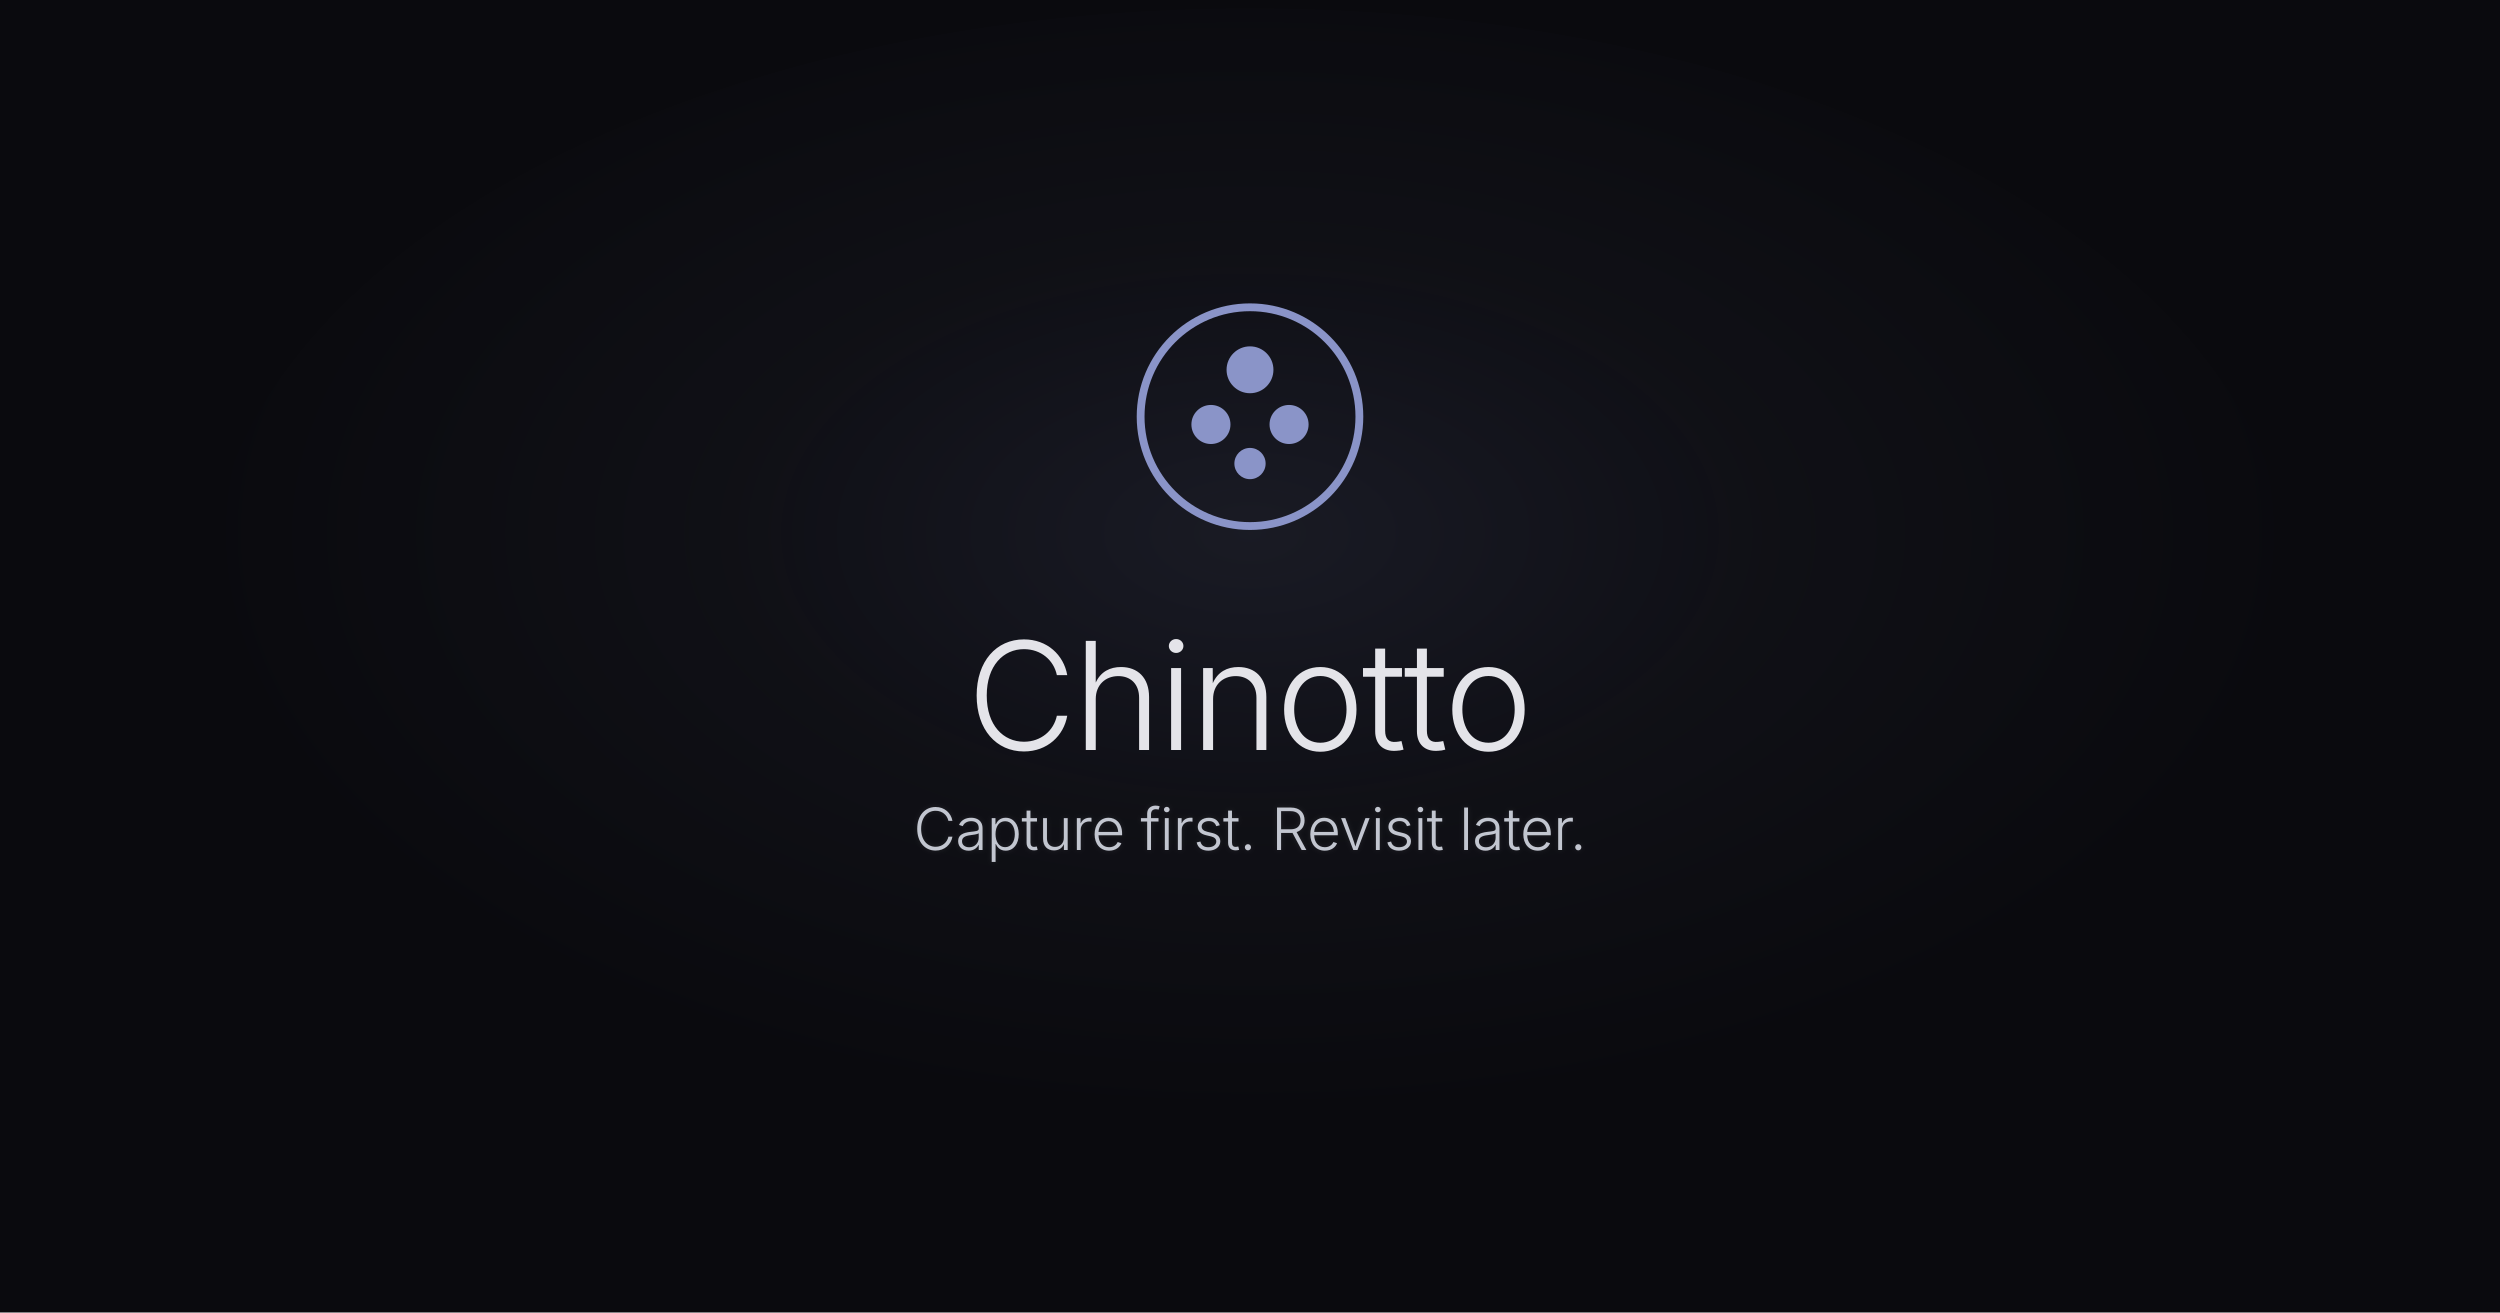
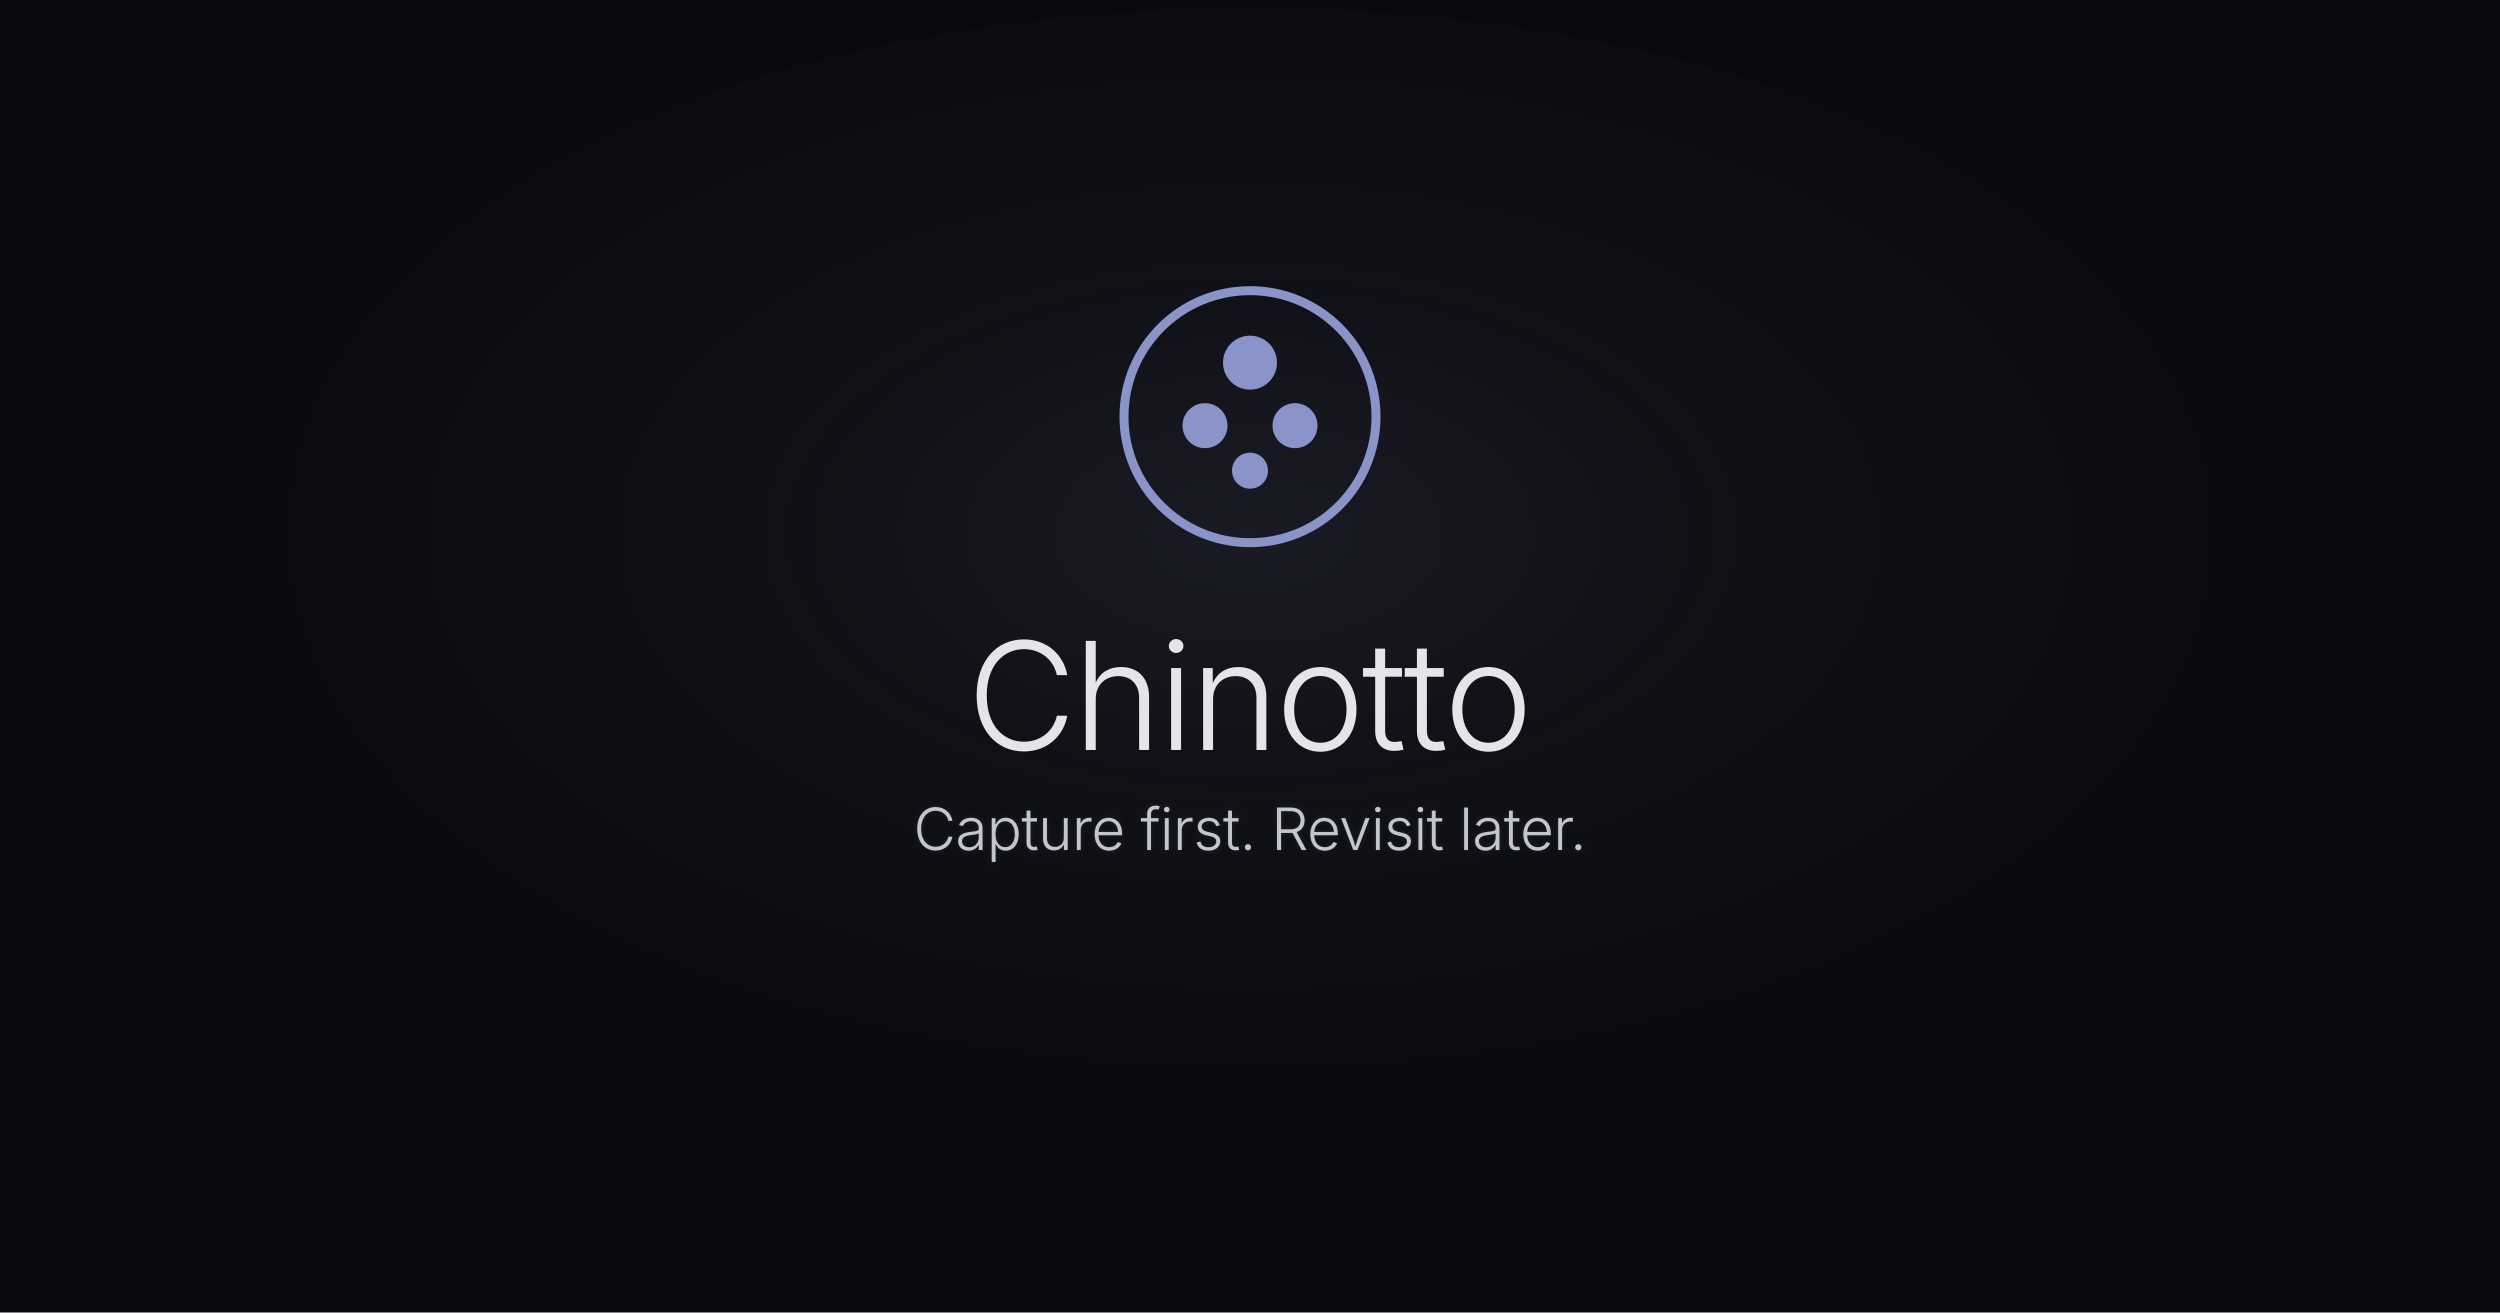
<svg xmlns="http://www.w3.org/2000/svg" width="1200" height="630" viewBox="0 0 1200 630" fill="none">
  <rect width="1200" height="630" fill="#0a0a0e" />
  <defs>
    <radialGradient id="glow" cx="50%" cy="45%">
      <stop offset="0%" stop-color="rgba(138,148,200,0.12)" />
      <stop offset="50%" stop-color="rgba(138,148,200,0.04)" />
      <stop offset="100%" stop-color="rgba(138,148,200,0)" />
    </radialGradient>
    <filter id="textglow" x="-15%" y="-15%" width="130%" height="130%">
      <feGaussianBlur in="SourceAlpha" stdDeviation="1.2" result="blur" />
      <feFlood flood-color="#fff" flood-opacity="0.08" result="flood" />
      <feComposite in2="blur" operator="in" result="glow" />
      <feMerge>
        <feMergeNode in="glow" />
        <feMergeNode in="SourceGraphic" />
      </feMerge>
    </filter>
  </defs>
  <ellipse cx="600" cy="284" rx="500" ry="280" fill="url(#glow)" />
-   <g transform="translate(600,200) scale(1.875) translate(-32,-32)">
+   <g transform="translate(600,200) scale(2.16) translate(-32,-32)">
    <circle cx="32" cy="32" r="28" stroke="#8a94c8" stroke-width="2" fill="none" />
    <circle cx="32" cy="20" r="6" fill="#8a94c8" />
    <circle cx="22" cy="34" r="5" fill="#8a94c8" />
    <circle cx="42" cy="34" r="5" fill="#8a94c8" />
    <circle cx="32" cy="44" r="4" fill="#8a94c8" />
  </g>
  <text x="600" y="360" font-family="Inter, system-ui, sans-serif" font-size="72" font-weight="300" fill="#e4e4e9" text-anchor="middle" letter-spacing="-0.02em">Chinotto</text>
  <text x="600" y="408" font-family="Inter, system-ui, sans-serif" font-size="28" font-weight="300" fill="#c2c6d0" text-anchor="middle" letter-spacing="-0.01em" filter="url(#textglow)">Capture first. Revisit later.</text>
</svg>
